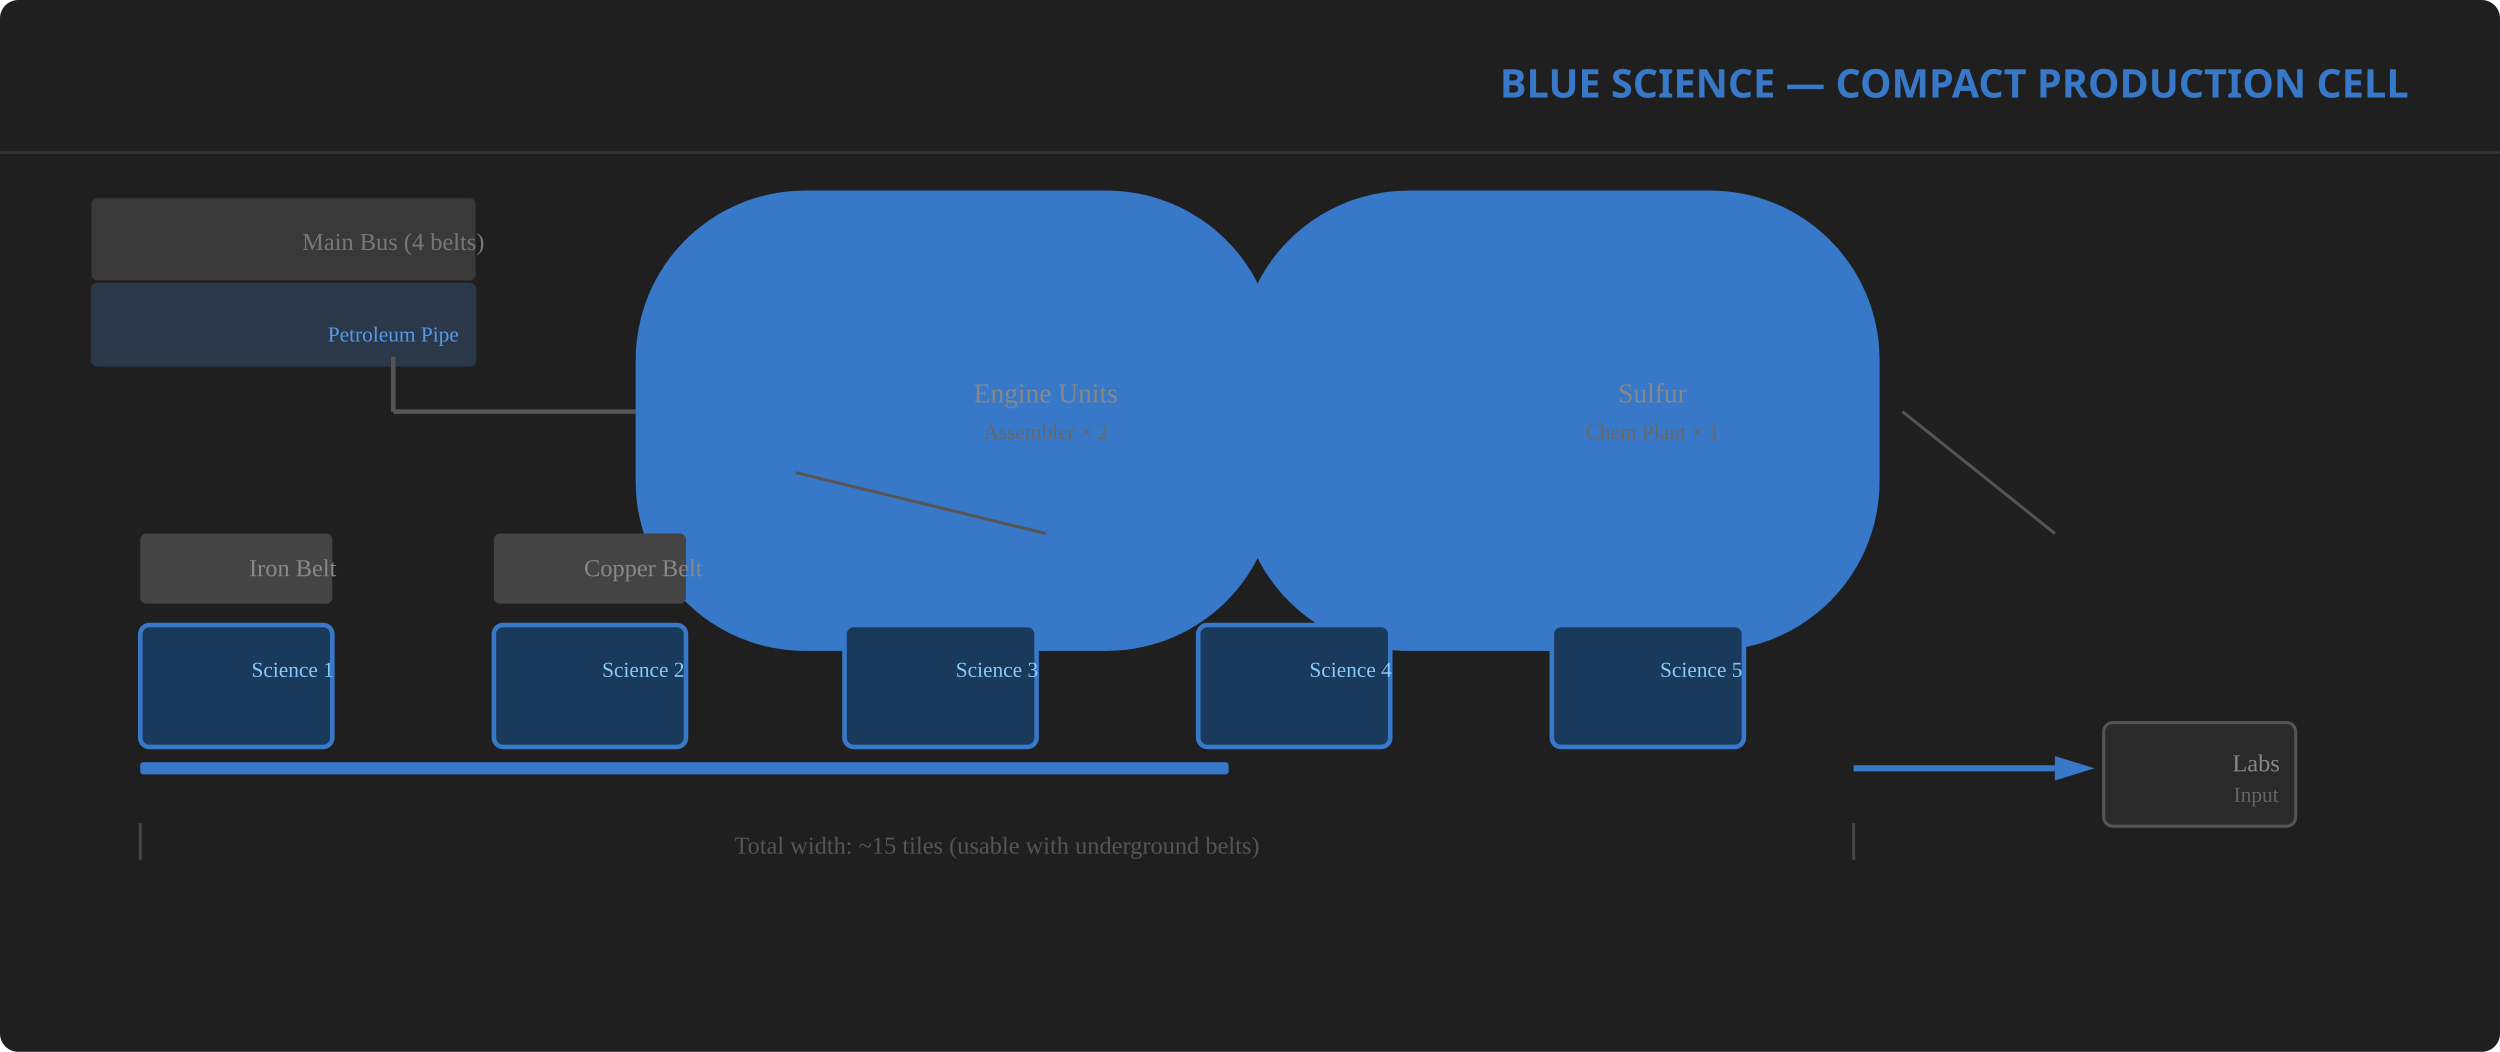
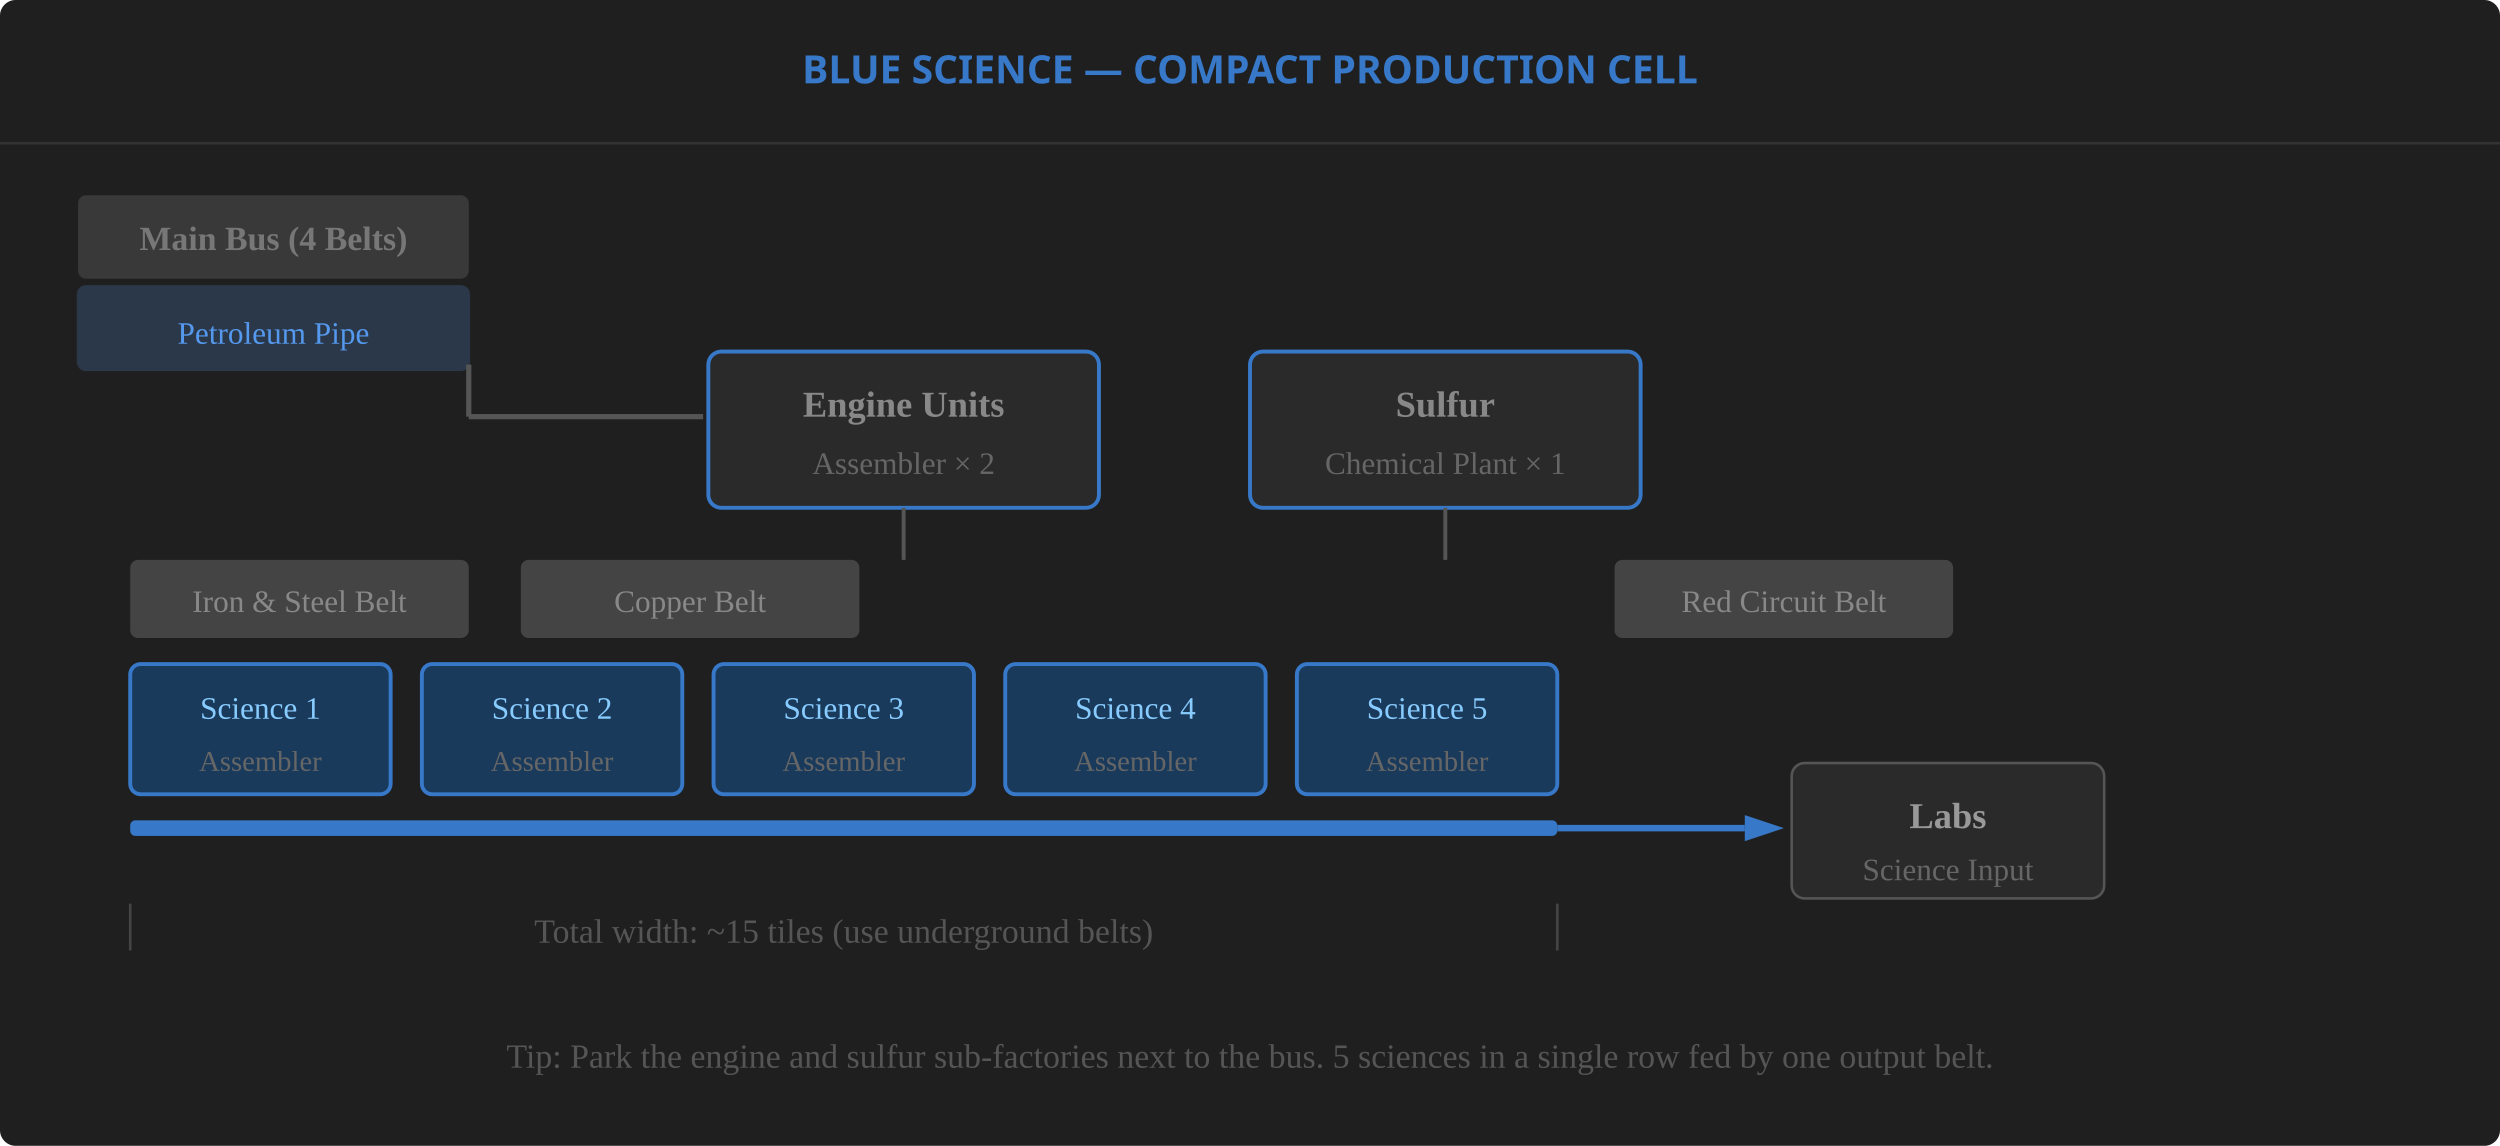
- <svg xmlns="http://www.w3.org/2000/svg" viewBox="0 0 820 345" width="820" height="345">
+ <svg xmlns="http://www.w3.org/2000/svg" viewBox="0 0 960 440" width="960" height="440">
  <defs>
    <filter id="g">
      <feGaussianBlur stdDeviation="2" result="b" />
      <feMerge>
        <feMergeNode in="b" />
        <feMergeNode in="SourceGraphic" />
      </feMerge>
    </filter>
  </defs>
-   <rect width="820" height="345" fill="#1f1f1f" rx="6" />
-   <line x1="0" y1="50" x2="820" y2="50" stroke="#333" />
-   <text x="641" y="32" text-anchor="middle" font-family="Orbitron,sans-serif" font-size="13" font-weight="900" fill="#3778c8">BLUE SCIENCE — COMPACT PRODUCTION CELL</text>
-   <rect x="30" y="65" width="126" height="27" rx="2" fill="#777" opacity="0.3" />
-   <text x="129" y="82" text-anchor="middle" font-size="8" fill="#777">Main Bus (4 belts)</text>
-   <rect x="30" y="93" width="126" height="27" rx="2" fill="#5599ee" opacity="0.2" stroke="#5599ee" stroke-width="0.5" />
-   <text x="129" y="112" text-anchor="middle" font-size="7" fill="#5599ee">Petroleum Pipe</text>
-   <line x1="129" y1="117" x2="129" y2="135" stroke="#555" stroke-width="1.5" />
-   <line x1="129" y1="135" x2="261" y2="135" stroke="#555" stroke-width="1.5" />
-   <rect x="261" y="115" width="105" height="46" rx="3" fill="#2a2a2a" stroke="#3778c8" stroke-width="105" />
-   <text x="343" y="132" text-anchor="middle" font-size="9" fill="#888">Engine Units</text>
-   <text x="343" y="144" text-anchor="middle" font-size="7" fill="#666">Assembler × 2</text>
-   <rect x="459" y="115" width="105" height="46" rx="3" fill="#2a2a2a" stroke="#3778c8" stroke-width="105" />
-   <text x="542" y="132" text-anchor="middle" font-size="9" fill="#888">Sulfur</text>
-   <text x="542" y="144" text-anchor="middle" font-size="7" fill="#666">Chem Plant × 1</text>
-   <line x1="261" y1="155" x2="343" y2="175" stroke="#555" stroke-width="1" />
-   <line x1="624" y1="135" x2="674" y2="175" stroke="#555" stroke-width="1" />
-   <rect x="46" y="175" width="63" height="23" rx="2" fill="#444" />
-   <text x="96" y="189" text-anchor="middle" font-size="8" fill="#888">Iron Belt</text>
-   <rect x="162" y="175" width="63" height="23" rx="2" fill="#444" />
-   <text x="211" y="189" text-anchor="middle" font-size="8" fill="#888">Copper Belt</text>
-   <rect x="46" y="205" width="63" height="40" rx="3" fill="#1a3a5c" stroke="#3778c8" stroke-width="1.5" />
-   <text x="96" y="222" text-anchor="middle" font-size="7" fill="#88ccff">Science 1</text>
-   <rect x="162" y="205" width="63" height="40" rx="3" fill="#1a3a5c" stroke="#3778c8" stroke-width="1.5" />
-   <text x="211" y="222" text-anchor="middle" font-size="7" fill="#88ccff">Science 2</text>
-   <rect x="277" y="205" width="63" height="40" rx="3" fill="#1a3a5c" stroke="#3778c8" stroke-width="1.5" />
-   <text x="327" y="222" text-anchor="middle" font-size="7" fill="#88ccff">Science 3</text>
-   <rect x="393" y="205" width="63" height="40" rx="3" fill="#1a3a5c" stroke="#3778c8" stroke-width="1.5" />
-   <text x="443" y="222" text-anchor="middle" font-size="7" fill="#88ccff">Science 4</text>
-   <rect x="509" y="205" width="63" height="40" rx="3" fill="#1a3a5c" stroke="#3778c8" stroke-width="1.5" />
-   <text x="558" y="222" text-anchor="middle" font-size="7" fill="#88ccff">Science 5</text>
-   <rect x="46" y="250" width="357" height="4" rx="1" fill="#3778c8" />
-   <line x1="608" y1="252" x2="674" y2="252" stroke="#3778c8" stroke-width="2" />
-   <polygon points="674,248 687,252 674,256" fill="#3778c8" />
-   <rect x="690" y="237" width="63" height="34" rx="3" fill="#2a2a2a" stroke="#555" />
-   <text x="740" y="253" text-anchor="middle" font-size="8" fill="#888">Labs</text>
-   <text x="740" y="263" text-anchor="middle" font-size="7" fill="#666">Input</text>
-   <line x1="46" y1="270" x2="46" y2="282" stroke="#444" stroke-width="1" />
-   <line x1="608" y1="270" x2="608" y2="282" stroke="#444" stroke-width="1" />
-   <text x="327" y="280" text-anchor="middle" font-size="8" fill="#555">Total width: ~15 tiles (usable with underground belts)</text>
+   <rect width="960" height="440" fill="#1f1f1f" rx="6" />
+   <line x1="0" y1="55" x2="960" y2="55" stroke="#333" />
+   <text x="480" y="32" text-anchor="middle" font-family="sans-serif" font-size="15" font-weight="900" fill="#3778c8">BLUE SCIENCE — COMPACT PRODUCTION CELL</text>
+   <rect x="30" y="75" width="150" height="32" rx="3" fill="#777" opacity="0.3" />
+   <text x="105" y="96" text-anchor="middle" font-size="13" fill="#777" font-weight="bold">Main Bus (4 Belts)</text>
+   <rect x="30" y="110" width="150" height="32" rx="3" fill="#5599ee" opacity="0.2" stroke="#5599ee" stroke-width="1" />
+   <text x="105" y="132" text-anchor="middle" font-size="12" fill="#5599ee">Petroleum Pipe</text>
+   <line x1="180" y1="140" x2="180" y2="160" stroke="#555" stroke-width="2" />
+   <line x1="180" y1="160" x2="270" y2="160" stroke="#555" stroke-width="2" />
+   <rect x="272" y="135" width="150" height="60" rx="5" fill="#2a2a2a" stroke="#3778c8" stroke-width="1.5" />
+   <text x="347" y="160" text-anchor="middle" font-size="14" fill="#888" font-weight="bold">Engine Units</text>
+   <text x="347" y="182" text-anchor="middle" font-size="12" fill="#666">Assembler × 2</text>
+   <rect x="480" y="135" width="150" height="60" rx="5" fill="#2a2a2a" stroke="#3778c8" stroke-width="1.5" />
+   <text x="555" y="160" text-anchor="middle" font-size="14" fill="#888" font-weight="bold">Sulfur</text>
+   <text x="555" y="182" text-anchor="middle" font-size="12" fill="#666">Chemical Plant × 1</text>
+   <line x1="347" y1="195" x2="347" y2="215" stroke="#555" stroke-width="1.5" />
+   <line x1="555" y1="195" x2="555" y2="215" stroke="#555" stroke-width="1.5" />
+   <rect x="50" y="215" width="130" height="30" rx="3" fill="#444" />
+   <text x="115" y="235" text-anchor="middle" font-size="12" fill="#888">Iron &amp; Steel Belt</text>
+   <rect x="200" y="215" width="130" height="30" rx="3" fill="#444" />
+   <text x="265" y="235" text-anchor="middle" font-size="12" fill="#888">Copper Belt</text>
+   <rect x="620" y="215" width="130" height="30" rx="3" fill="#444" />
+   <text x="685" y="235" text-anchor="middle" font-size="12" fill="#888">Red Circuit Belt</text>
+   <rect x="50" y="255" width="100" height="50" rx="4" fill="#1a3a5c" stroke="#3778c8" stroke-width="1.5" />
+   <text x="100" y="276" text-anchor="middle" font-size="12" fill="#88ccff">Science 1</text>
+   <text x="100" y="296" text-anchor="middle" font-size="11" fill="#666">Assembler</text>
+   <rect x="162" y="255" width="100" height="50" rx="4" fill="#1a3a5c" stroke="#3778c8" stroke-width="1.5" />
+   <text x="212" y="276" text-anchor="middle" font-size="12" fill="#88ccff">Science 2</text>
+   <text x="212" y="296" text-anchor="middle" font-size="11" fill="#666">Assembler</text>
+   <rect x="274" y="255" width="100" height="50" rx="4" fill="#1a3a5c" stroke="#3778c8" stroke-width="1.5" />
+   <text x="324" y="276" text-anchor="middle" font-size="12" fill="#88ccff">Science 3</text>
+   <text x="324" y="296" text-anchor="middle" font-size="11" fill="#666">Assembler</text>
+   <rect x="386" y="255" width="100" height="50" rx="4" fill="#1a3a5c" stroke="#3778c8" stroke-width="1.5" />
+   <text x="436" y="276" text-anchor="middle" font-size="12" fill="#88ccff">Science 4</text>
+   <text x="436" y="296" text-anchor="middle" font-size="11" fill="#666">Assembler</text>
+   <rect x="498" y="255" width="100" height="50" rx="4" fill="#1a3a5c" stroke="#3778c8" stroke-width="1.5" />
+   <text x="548" y="276" text-anchor="middle" font-size="12" fill="#88ccff">Science 5</text>
+   <text x="548" y="296" text-anchor="middle" font-size="11" fill="#666">Assembler</text>
+   <rect x="50" y="315" width="548" height="6" rx="2" fill="#3778c8" />
+   <line x1="598" y1="318" x2="670" y2="318" stroke="#3778c8" stroke-width="2.5" />
+   <polygon points="670,313 685,318 670,323" fill="#3778c8" />
+   <rect x="688" y="293" width="120" height="52" rx="5" fill="#2a2a2a" stroke="#555" />
+   <text x="748" y="318" text-anchor="middle" font-size="14" fill="#999" font-weight="bold">Labs</text>
+   <text x="748" y="338" text-anchor="middle" font-size="12" fill="#666">Science Input</text>
+   <line x1="50" y1="347" x2="50" y2="365" stroke="#444" stroke-width="1" />
+   <line x1="598" y1="347" x2="598" y2="365" stroke="#444" stroke-width="1" />
+   <text x="324" y="362" text-anchor="middle" font-size="13" fill="#555">Total width: ~15 tiles (use underground belts)</text>
+   <text x="480" y="410" text-anchor="middle" font-size="13" fill="#555">Tip: Park the engine and sulfur sub-factories next to the bus. 5 sciences in a single row fed by one output belt.</text>
</svg>
